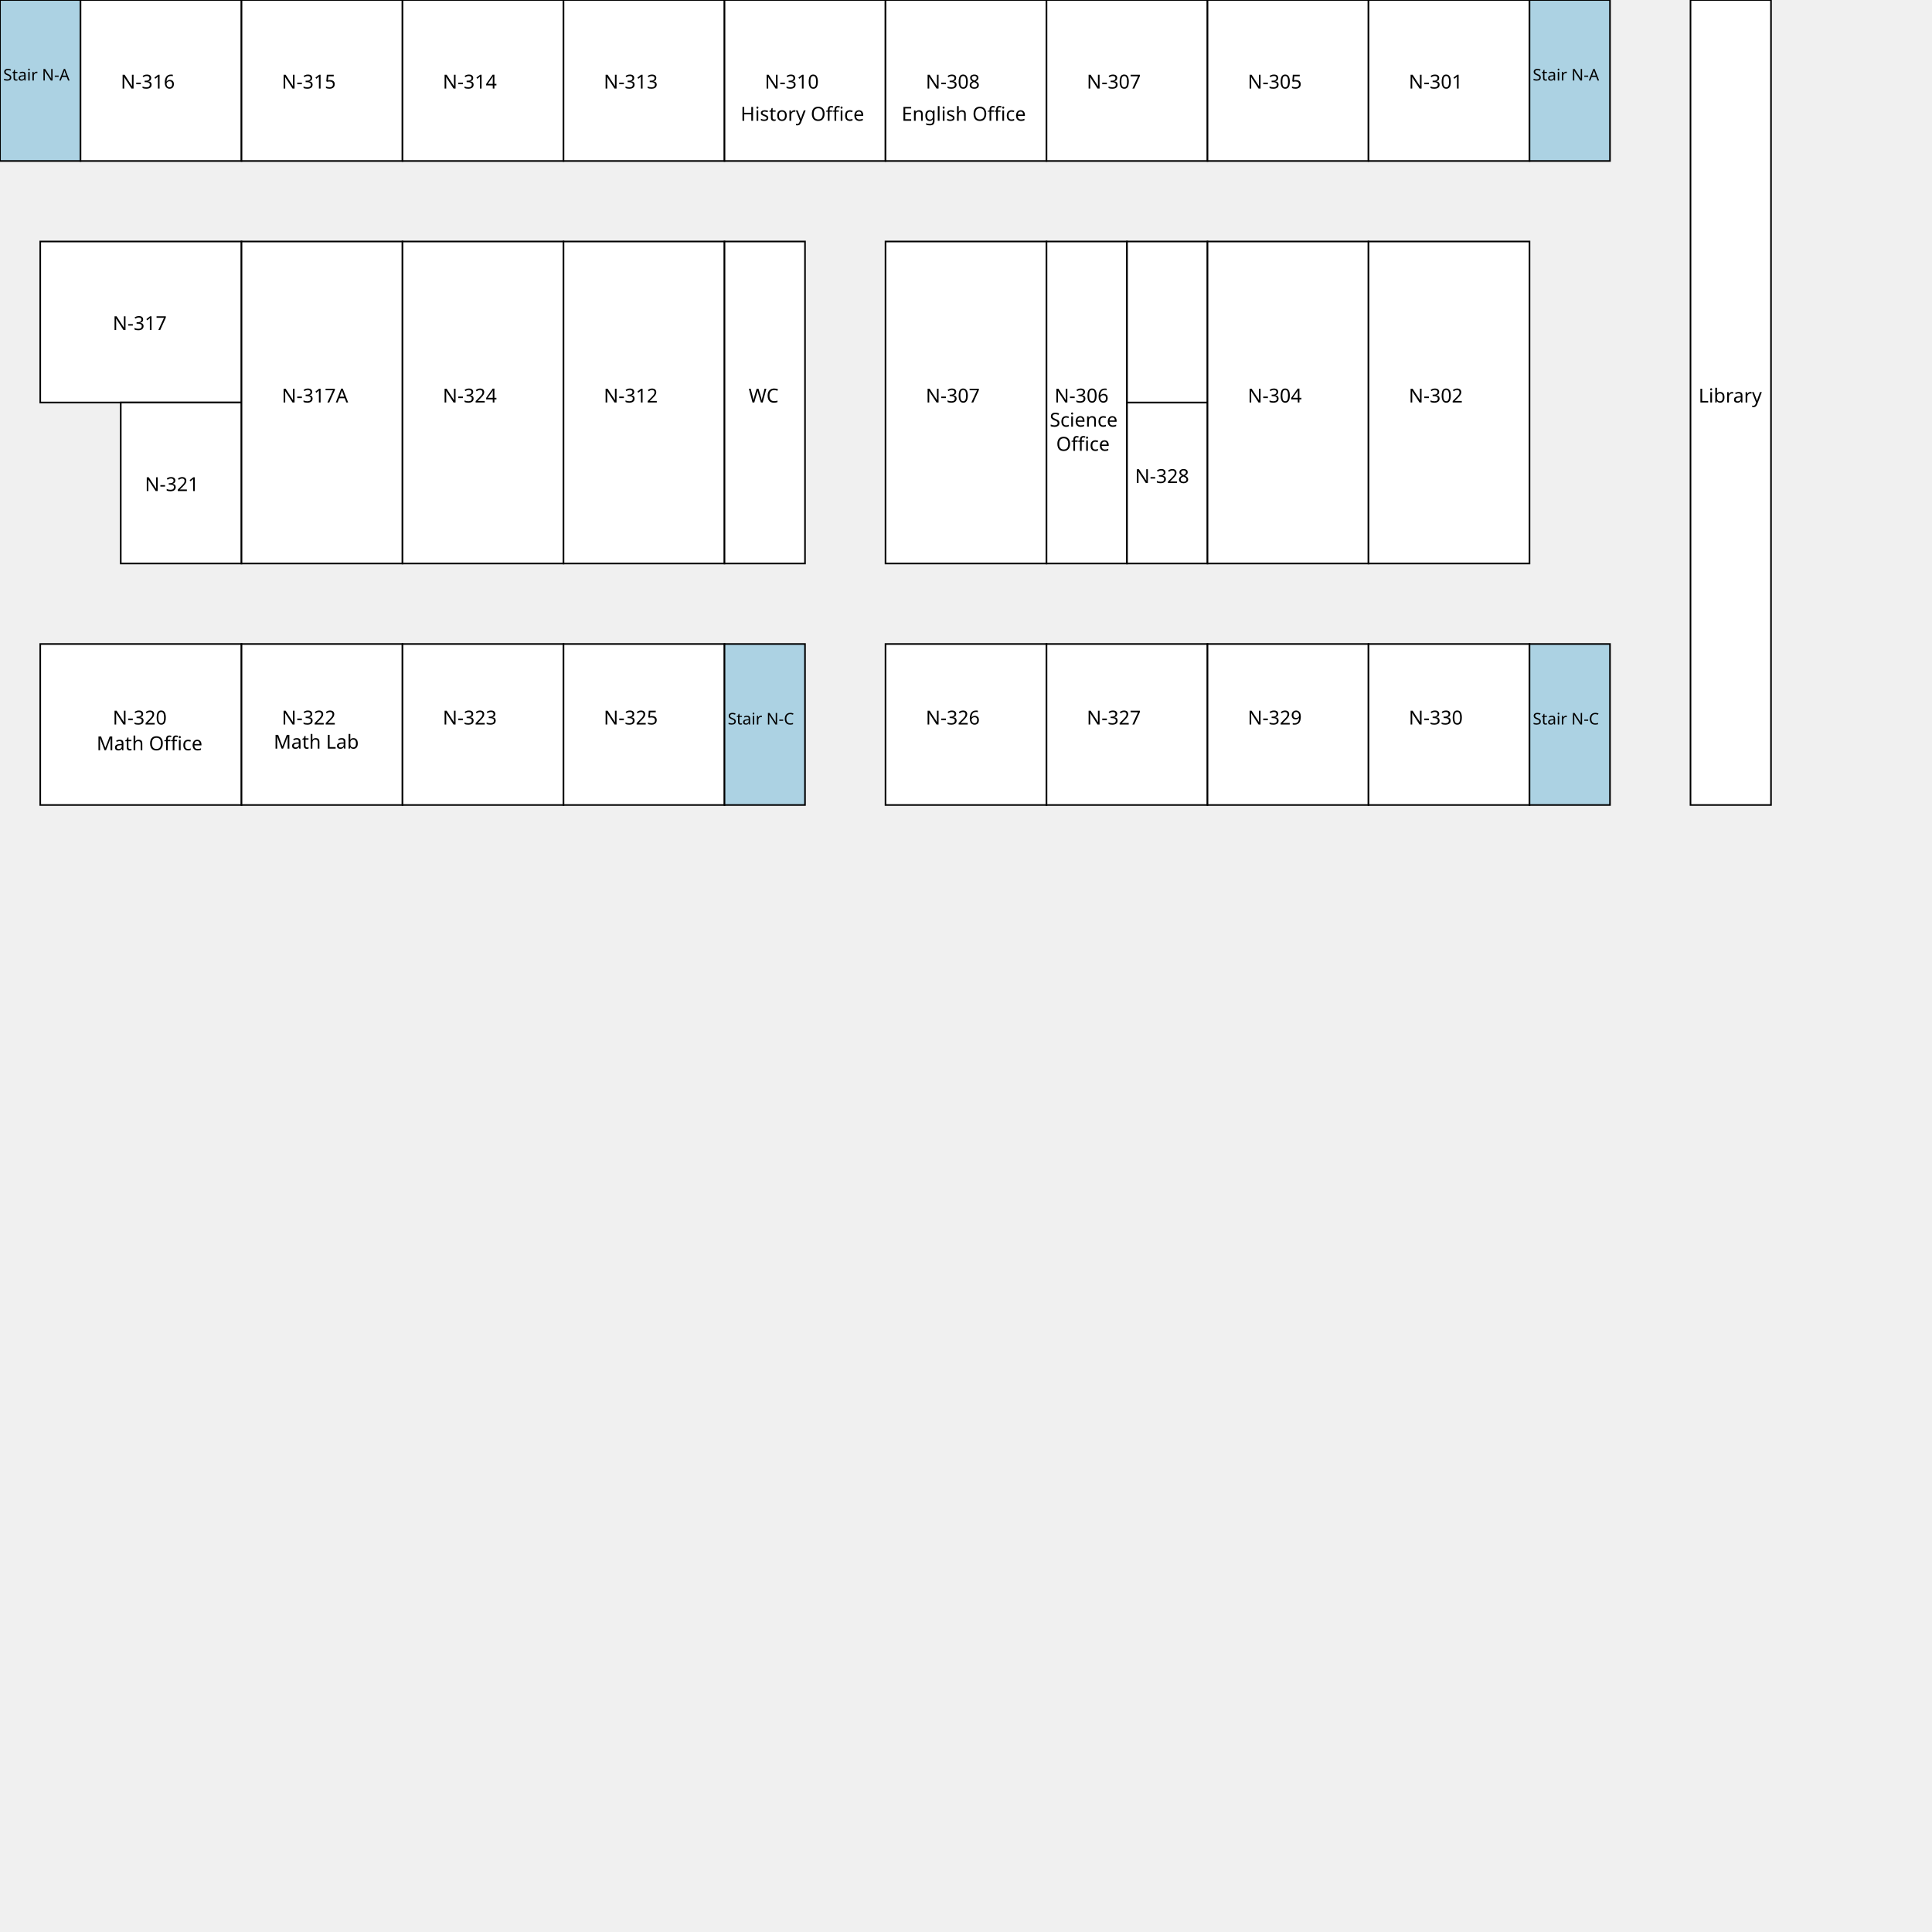
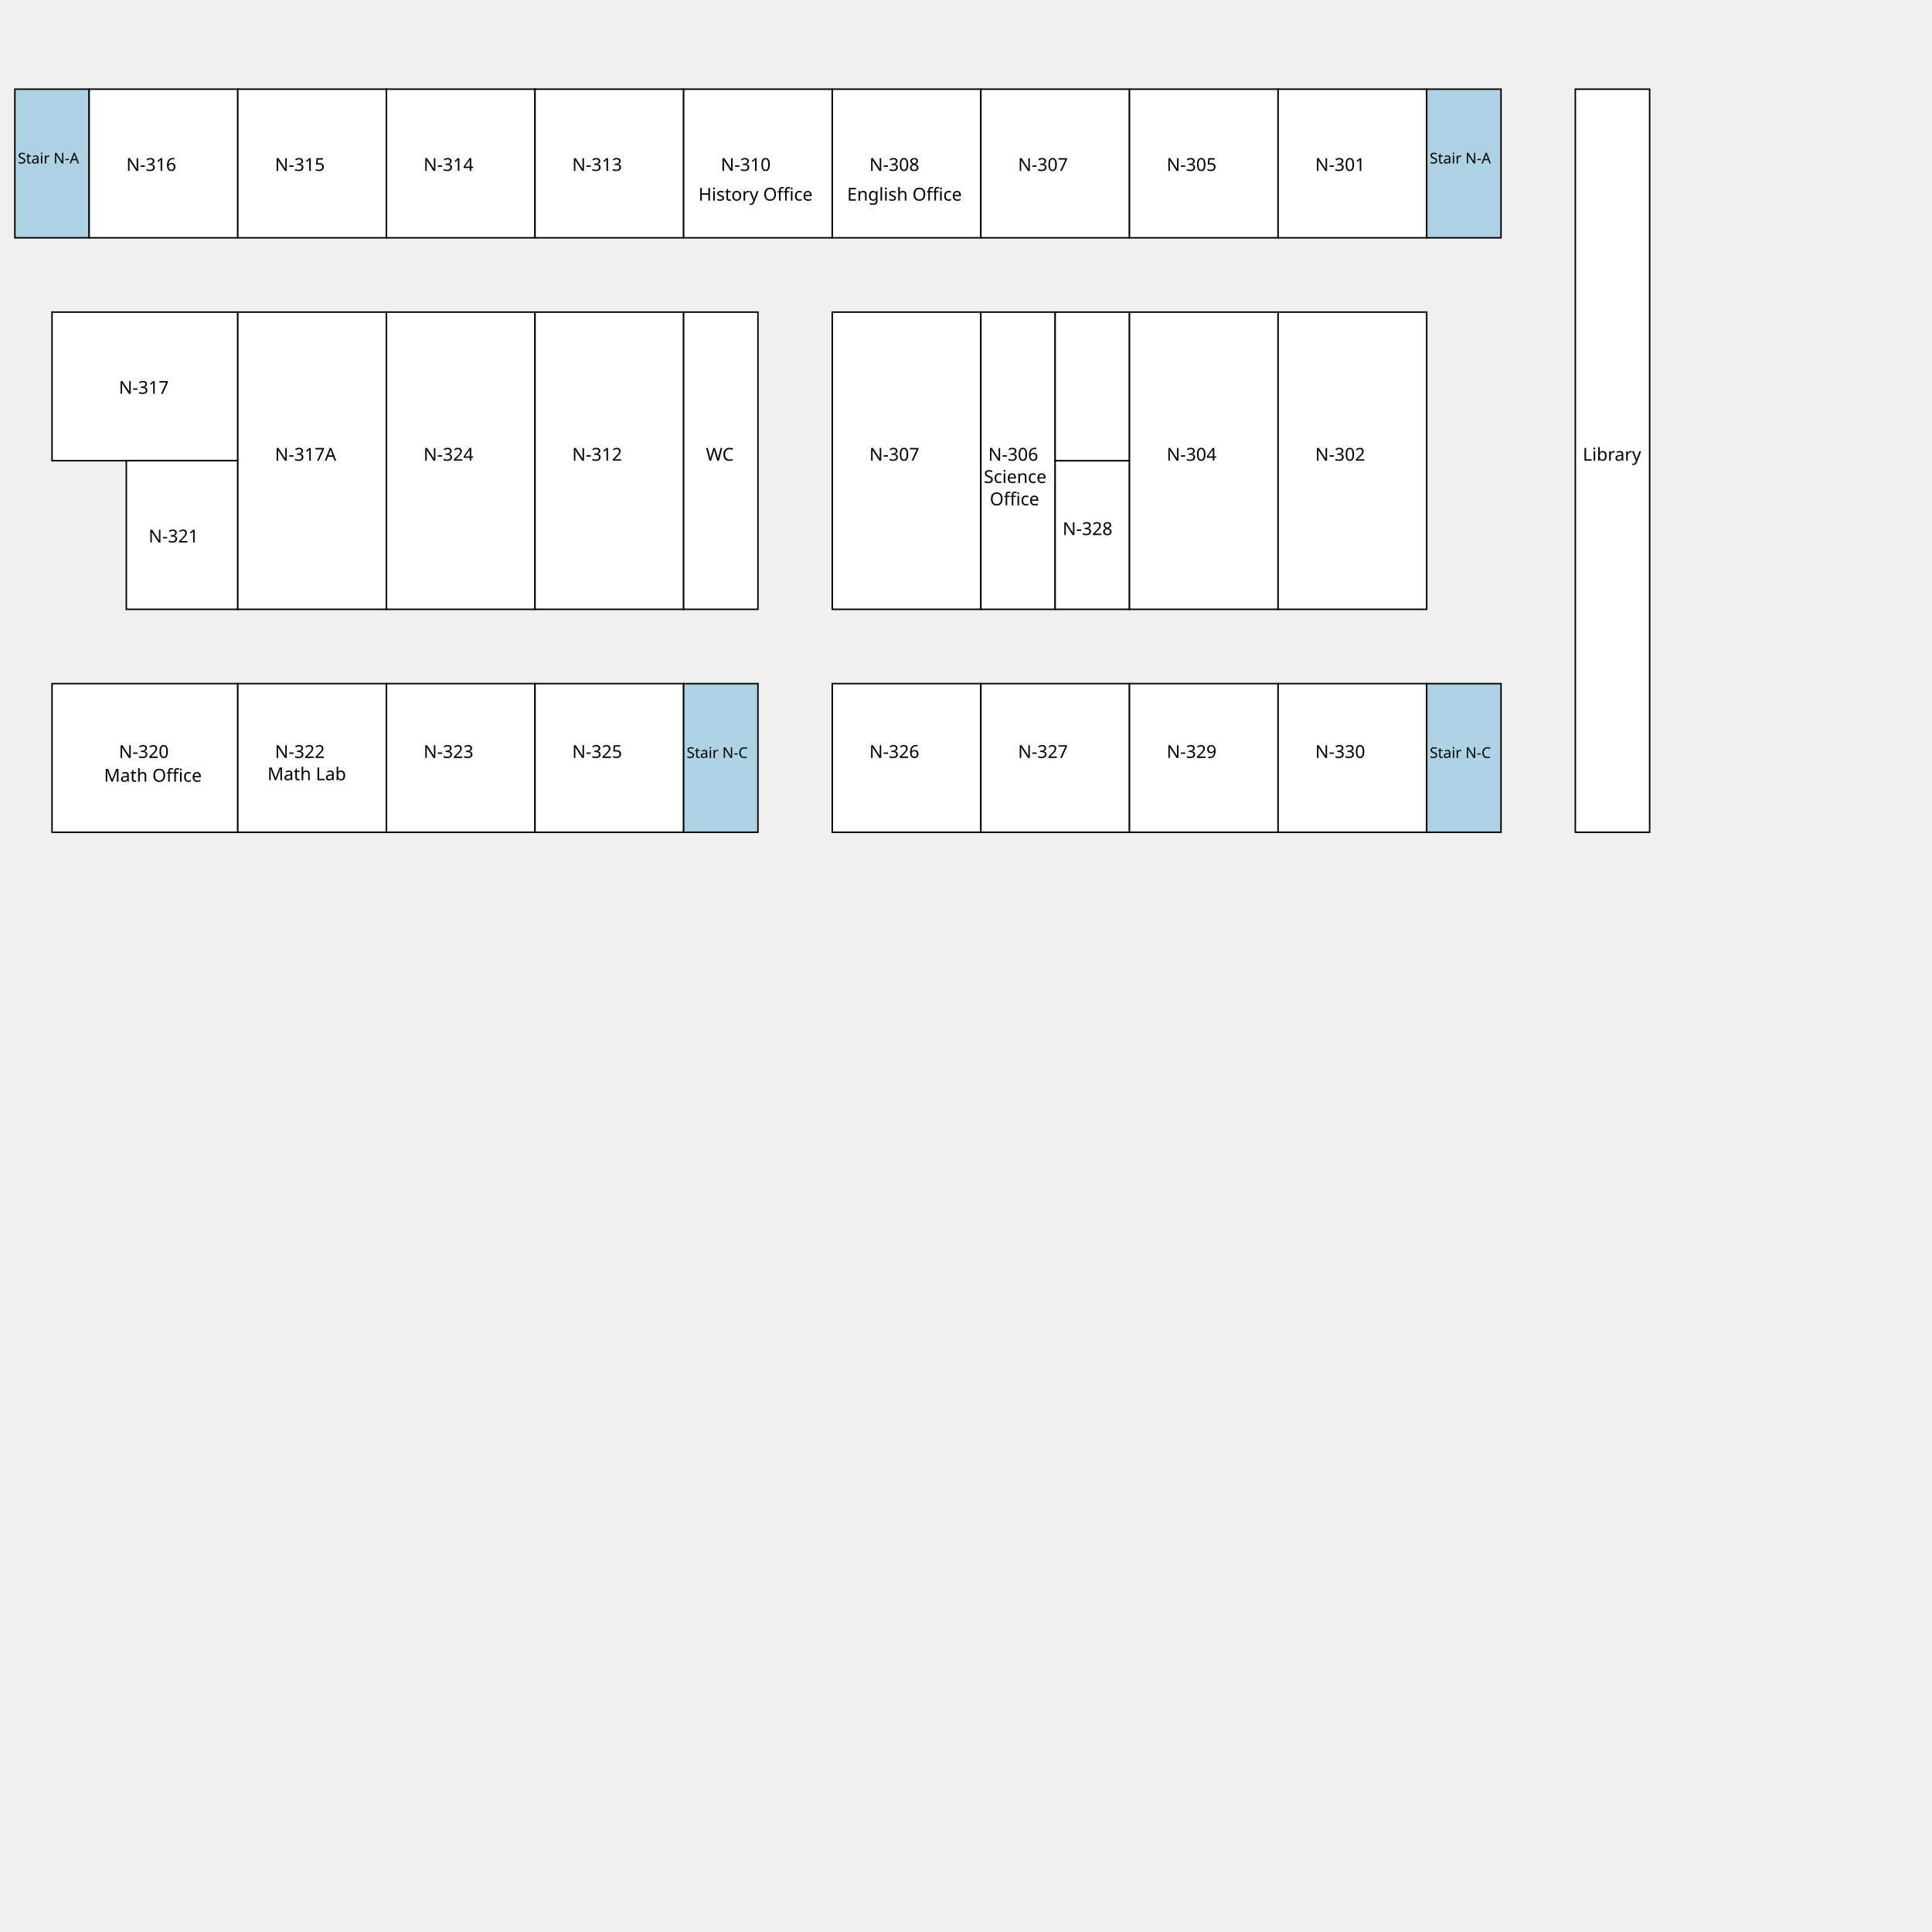
- <svg xmlns="http://www.w3.org/2000/svg" width="1000" height="1000" viewBox="100 200 1200 1000">
+ <svg xmlns="http://www.w3.org/2000/svg" width="1000" height="1000" viewBox="90 190 1300 1000">
  <style>
    .room:hover { fill: #c0f0b1; }
    .space:hover { fill: #fa9c8c; }
    /* Additional styles for hover effects would go here */
  </style>
  <path class="empty" id="Stair N-A" d="M 100,200 L 150,200 L 150,100 L 100,100 Z" stroke="black" fill="#acd2e3" />
  <text x="102" y="150" font-family="Verdana" font-size="10">Stair N-A</text>
  <path class="room" id="N-316" d="M 150,100 L 250,100 L 250,200 L 150,200 Z" stroke="black" fill="white" />
  <text x="175" y="155" font-family="Verdana" font-size="12">N-316</text>
  <path class="room" id="N-315" d="M 250,100 L 350,100 L 350,200 L 250,200 Z" stroke="black" fill="white" />
  <text x="275" y="155" font-family="Verdana" font-size="12">N-315</text>
  <path class="room" id="N-314" d="M 350,100 L 450,100 L 450,200 L 350,200 Z" stroke="black" fill="white" />
  <text x="375" y="155" font-family="Verdana" font-size="12">N-314</text>
  <path class="room" id="N-313" d="M 450,100 L 550,100 L 550,200 L 450,200 Z" stroke="black" fill="white" />
  <text x="475" y="155" font-family="Verdana" font-size="12">N-313</text>
  <path class="space" id="N-310" d="M 550,100 L 650,100 L 650,200 L 550,200 Z" stroke="black" fill="white" />
  <text x="575" y="155" font-family="Verdana" font-size="12">N-310</text>
  <text x="560" y="175" font-family="Verdana" font-size="12">History Office</text>
  <path class="space" id="N-308" d="M 650,100 L 750,100 L 750,200 L 650,200 Z" stroke="black" fill="white" />
  <text x="675" y="155" font-family="Verdana" font-size="12">N-308</text>
  <text x="660" y="175" font-family="Verdana" font-size="12">English Office</text>
  <path class="room" id="N-307" d="M 750,100 L 850,100 L 850,200 L 750,200 Z" stroke="black" fill="white" />
  <text x="775" y="155" font-family="Verdana" font-size="12">N-307</text>
  <path class="room" id="N-305" d="M 850,100 L 950,100 L 950,200 L 850,200 Z" stroke="black" fill="white" />
  <text x="875" y="155" font-family="Verdana" font-size="12">N-305</text>
  <path class="room" id="N-305" d="M 950,100 L 1050,100 L 1050,200 L 950,200 Z" stroke="black" fill="white" />
  <text x="975" y="155" font-family="Verdana" font-size="12">N-301</text>
  <path class="empty" id="Stair N-A" d="M 1050,200 L 1100,200 L 1100,100 L 1050,100 Z" stroke="black" fill="#acd2e3" />
  <text x="1052" y="150" font-family="Verdana" font-size="10">Stair N-A</text>
  <path class="room" id="N-317" d="M 125,250 L 250,250 L 250,350 L 125,350 Z" stroke="black" fill="white" />
  <text x="170" y="305" font-family="Verdana" font-size="12">N-317</text>
  <path class="space" id="N-321" d="M 175,350 L 250,350 L 250,450 L 175,450 Z" stroke="black" fill="white" />
  <text x="190" y="405" font-family="Verdana" font-size="12">N-321</text>
  <path class="room" id="N-317A" d="M 250,250 L 350,250 L 350,450 L 250,450 Z" stroke="black" fill="white" />
  <text x="275" y="350" font-family="Verdana" font-size="12">N-317A</text>
  <path class="room" id="N-324" d="M 350,250 L 450,250 L 450,450 L 350,450 Z" stroke="black" fill="white" />
  <text x="375" y="350" font-family="Verdana" font-size="12">N-324</text>
  <path class="room" id="N-312" d="M 450,250 L 550,250 L 550,450 L 450,450 Z" stroke="black" fill="white" />
  <text x="475" y="350" font-family="Verdana" font-size="12">N-312</text>
  <path class="space" id="Bathroom" d="M 550,250 L 600,250 L 600,450 L 550,450 Z" stroke="black" fill="white" />
  <text x="565" y="350" font-family="Verdana" font-size="12">WC</text>
  <path class="room" id="N-307" d="M 650,250 L 750,250 L 750,450 L 650,450 Z" stroke="black" fill="white" />
  <text x="675" y="350" font-family="Verdana" font-size="12">N-307</text>
  <path class="space" id="N-306" d="M 750,250 L 800,250 L 800,450 L 750,450 Z" stroke="black" fill="white" />
  <text x="755" y="350" font-family="Verdana" font-size="12">N-306</text>
  <text x="752" y="365" font-family="Verdana" font-size="12">Science</text>
  <text x="756" y="380" font-family="Verdana" font-size="12">Office</text>
  <path class="space" id="N-306" d="M 800,350 L 850,350 L 850,450 L 800,450 Z" stroke="black" fill="white" />
  <text x="805" y="400" font-family="Verdana" font-size="12">N-328</text>
  <path class="space" id="Bio" d="M 800,250 L 850,250 L 850,350 L 800,350 Z" stroke="black" fill="white" />
  <path class="room" id="N-304" d="M 850,250 L 950,250 L 950,450 L 850,450 Z" stroke="black" fill="white" />
  <text x="875" y="350" font-family="Verdana" font-size="12">N-304</text>
  <path class="room" id="N-307" d="M 950,250 L 1050,250 L 1050,450 L 950,450 Z" stroke="black" fill="white" />
  <text x="975" y="350" font-family="Verdana" font-size="12">N-302</text>
  <path class="space" id="N-320" d="M 125,500 L 250,500 L 250,600 L 125,600 Z" stroke="black" fill="white" />
  <text x="170" y="550" font-family="Verdana" font-size="12">N-320</text>
  <text x="160" y="566" font-family="Verdana" font-size="12">Math Office</text>
  <path class="space" id="N-322" d="M 250,500 L 350,500 L 350,600 L 250,600 Z" stroke="black" fill="white" />
  <text x="275" y="550" font-family="Verdana" font-size="12">N-322</text>
  <text x="270" y="565" font-family="Verdana" font-size="12">Math Lab</text>
  <path class="room" id="N-323" d="M 350,500 L 450,500 L 450,600 L 350,600 Z" stroke="black" fill="white" />
  <text x="375" y="550" font-family="Verdana" font-size="12">N-323</text>
  <path class="room" id="N-325" d="M 450,500 L 550,500 L 550,600 L 450,600 Z" stroke="black" fill="white" />
  <text x="475" y="550" font-family="Verdana" font-size="12">N-325</text>
  <path class="empty" id="Stair N-A" d="M 550,600 L 600,600 L 600,500 L 550,500 Z" stroke="black" fill="#acd2e3" />
  <text x="552" y="550" font-family="Verdana" font-size="10">Stair N-C</text>
  <path class="room" id="N-326" d="M 650,500 L 750,500 L 750,600 L 650,600 Z" stroke="black" fill="white" />
  <text x="675" y="550" font-family="Verdana" font-size="12">N-326</text>
  <path class="room" id="N-327" d="M 750,500 L 850,500 L 850,600 L 750,600 Z" stroke="black" fill="white" />
  <text x="775" y="550" font-family="Verdana" font-size="12">N-327</text>
  <path class="room" id="N-329" d="M 850,500 L 950,500 L 950,600 L 850,600 Z" stroke="black" fill="white" />
  <text x="875" y="550" font-family="Verdana" font-size="12">N-329</text>
  <path class="room" id="N-330" d="M 950,500 L 1050,500 L 1050,600 L 950,600 Z" stroke="black" fill="white" />
  <text x="975" y="550" font-family="Verdana" font-size="12">N-330</text>
  <path class="empty" id="Stair N-A" d="M 1050,600 L 1100,600 L 1100,500 L 1050,500 Z" stroke="black" fill="#acd2e3" />
  <text x="1052" y="550" font-family="Verdana" font-size="10">Stair N-C</text>
  <path class="space" id="Library" d="M 1150,100 L 1200,100 L 1200,600 L 1150,600 Z" stroke="black" fill="white" />
  <text x="1155" y="350" font-family="Verdana" font-size="12">Library</text>
</svg>
